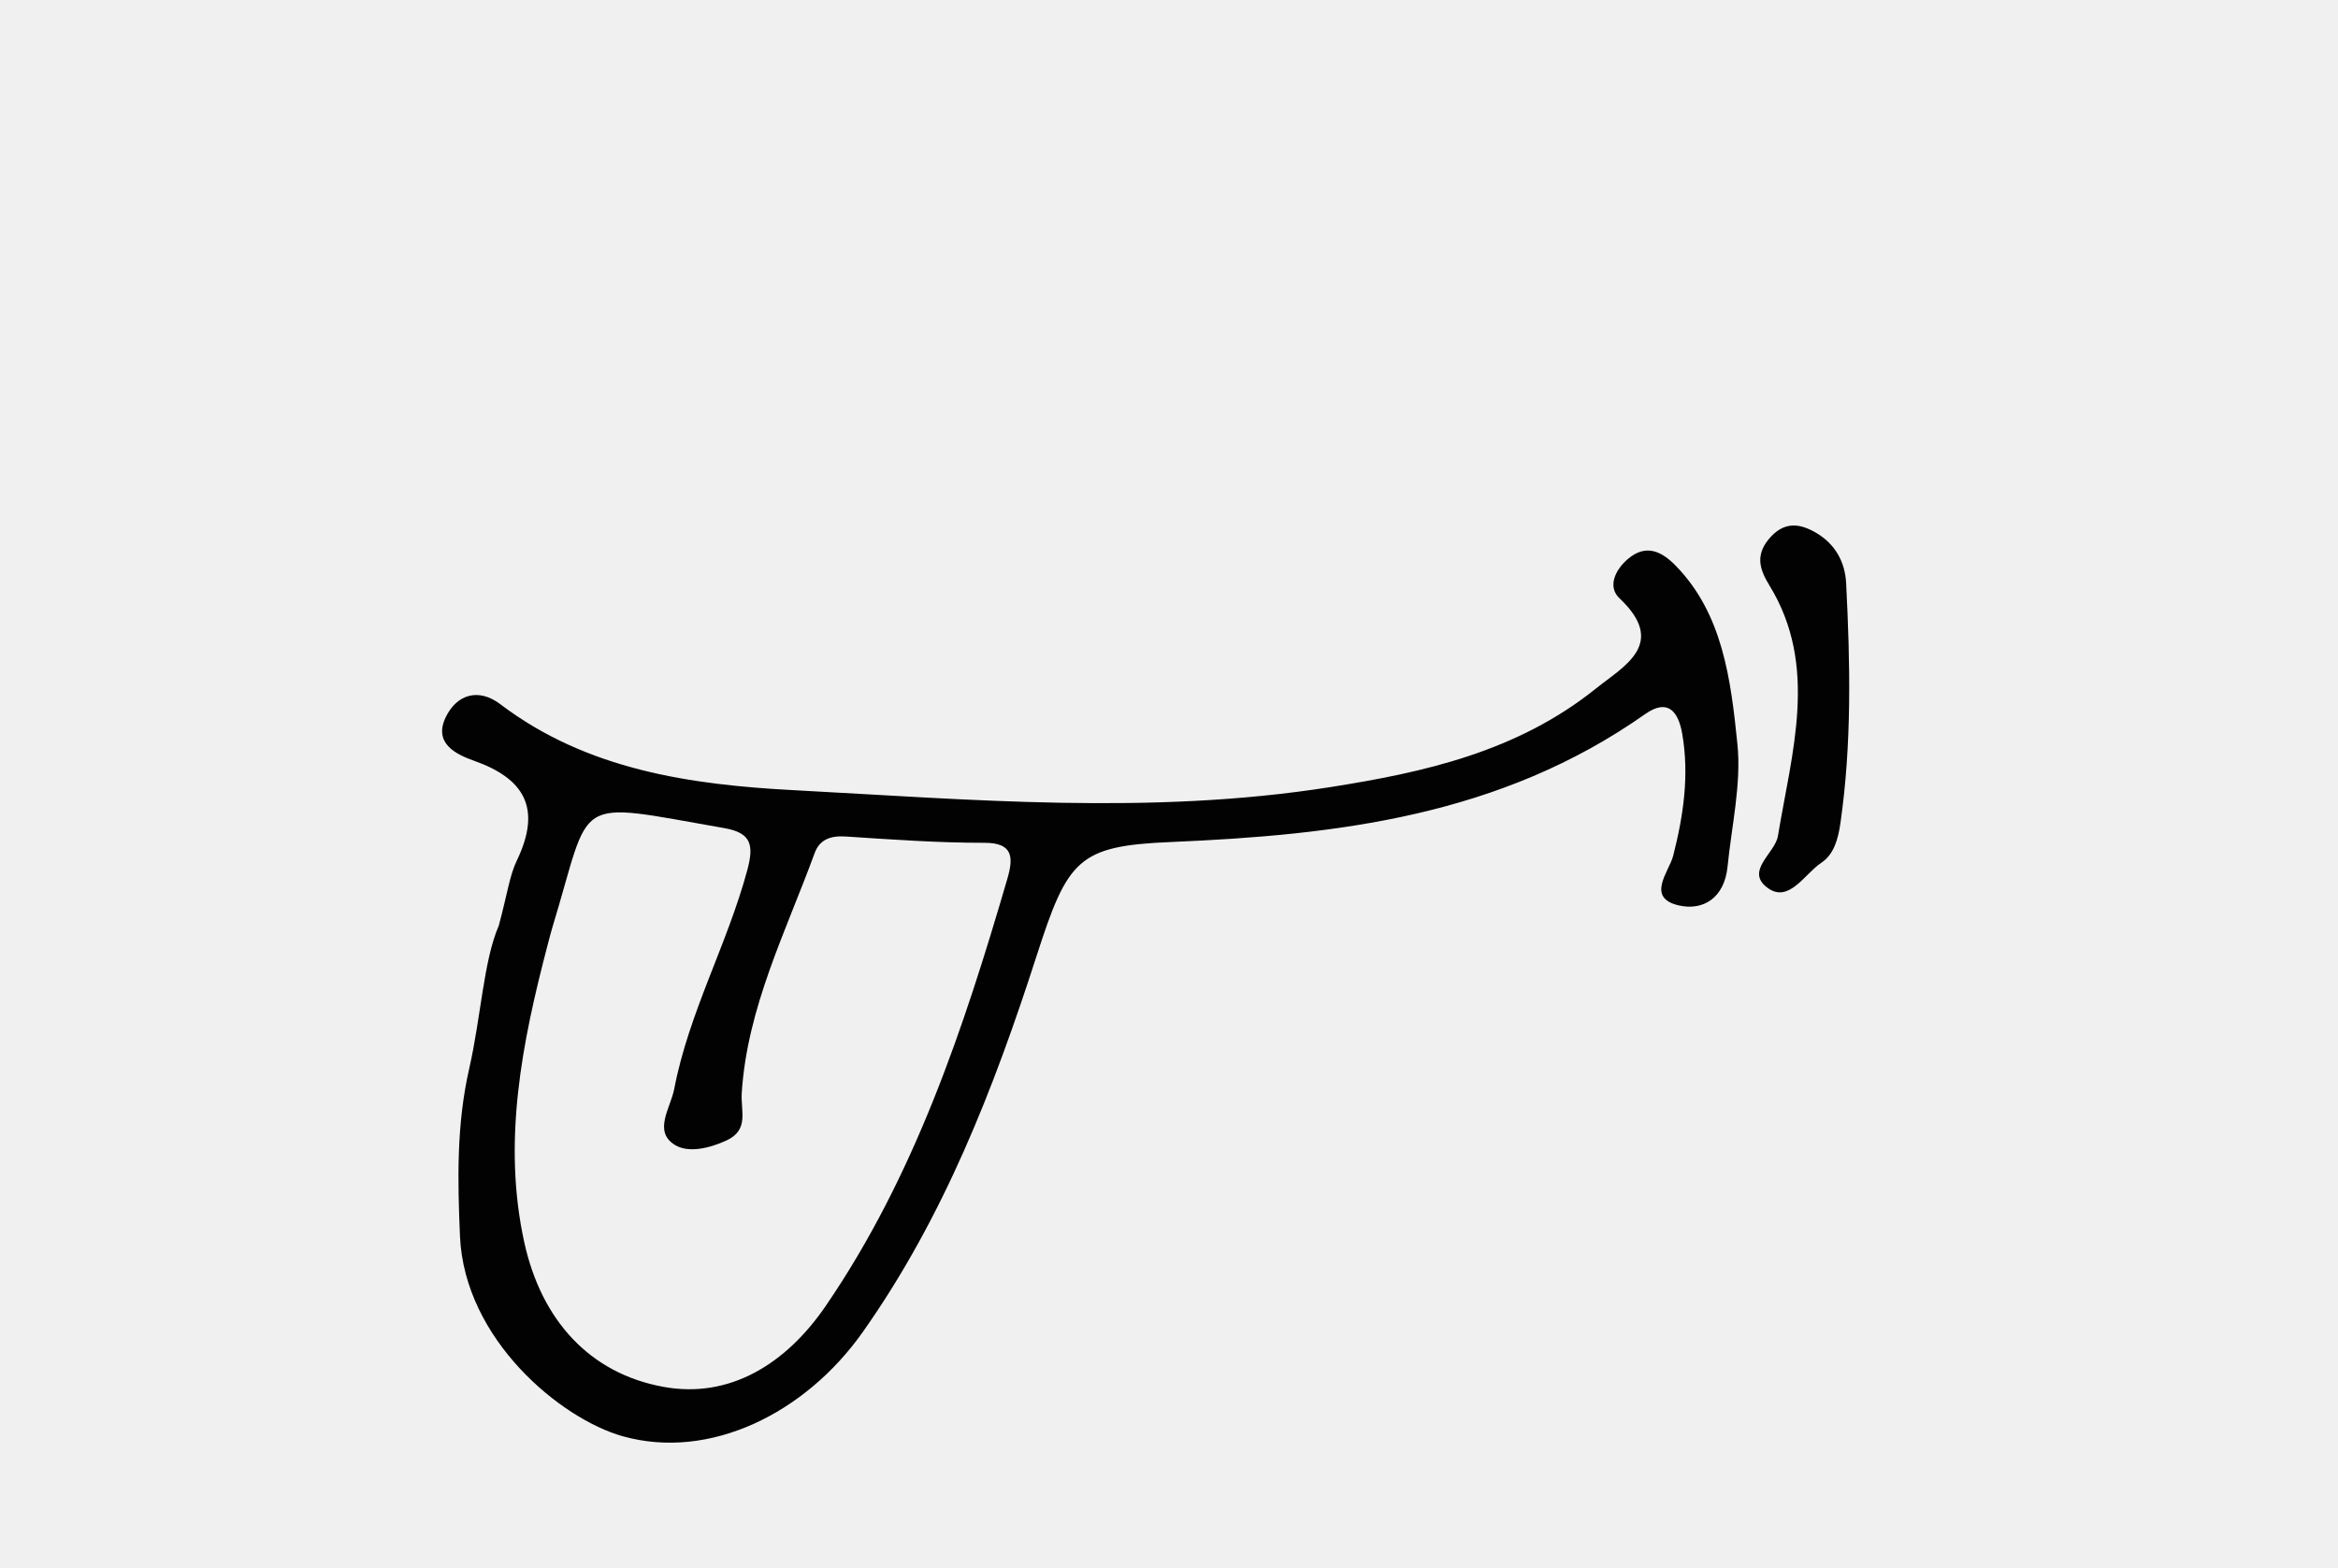
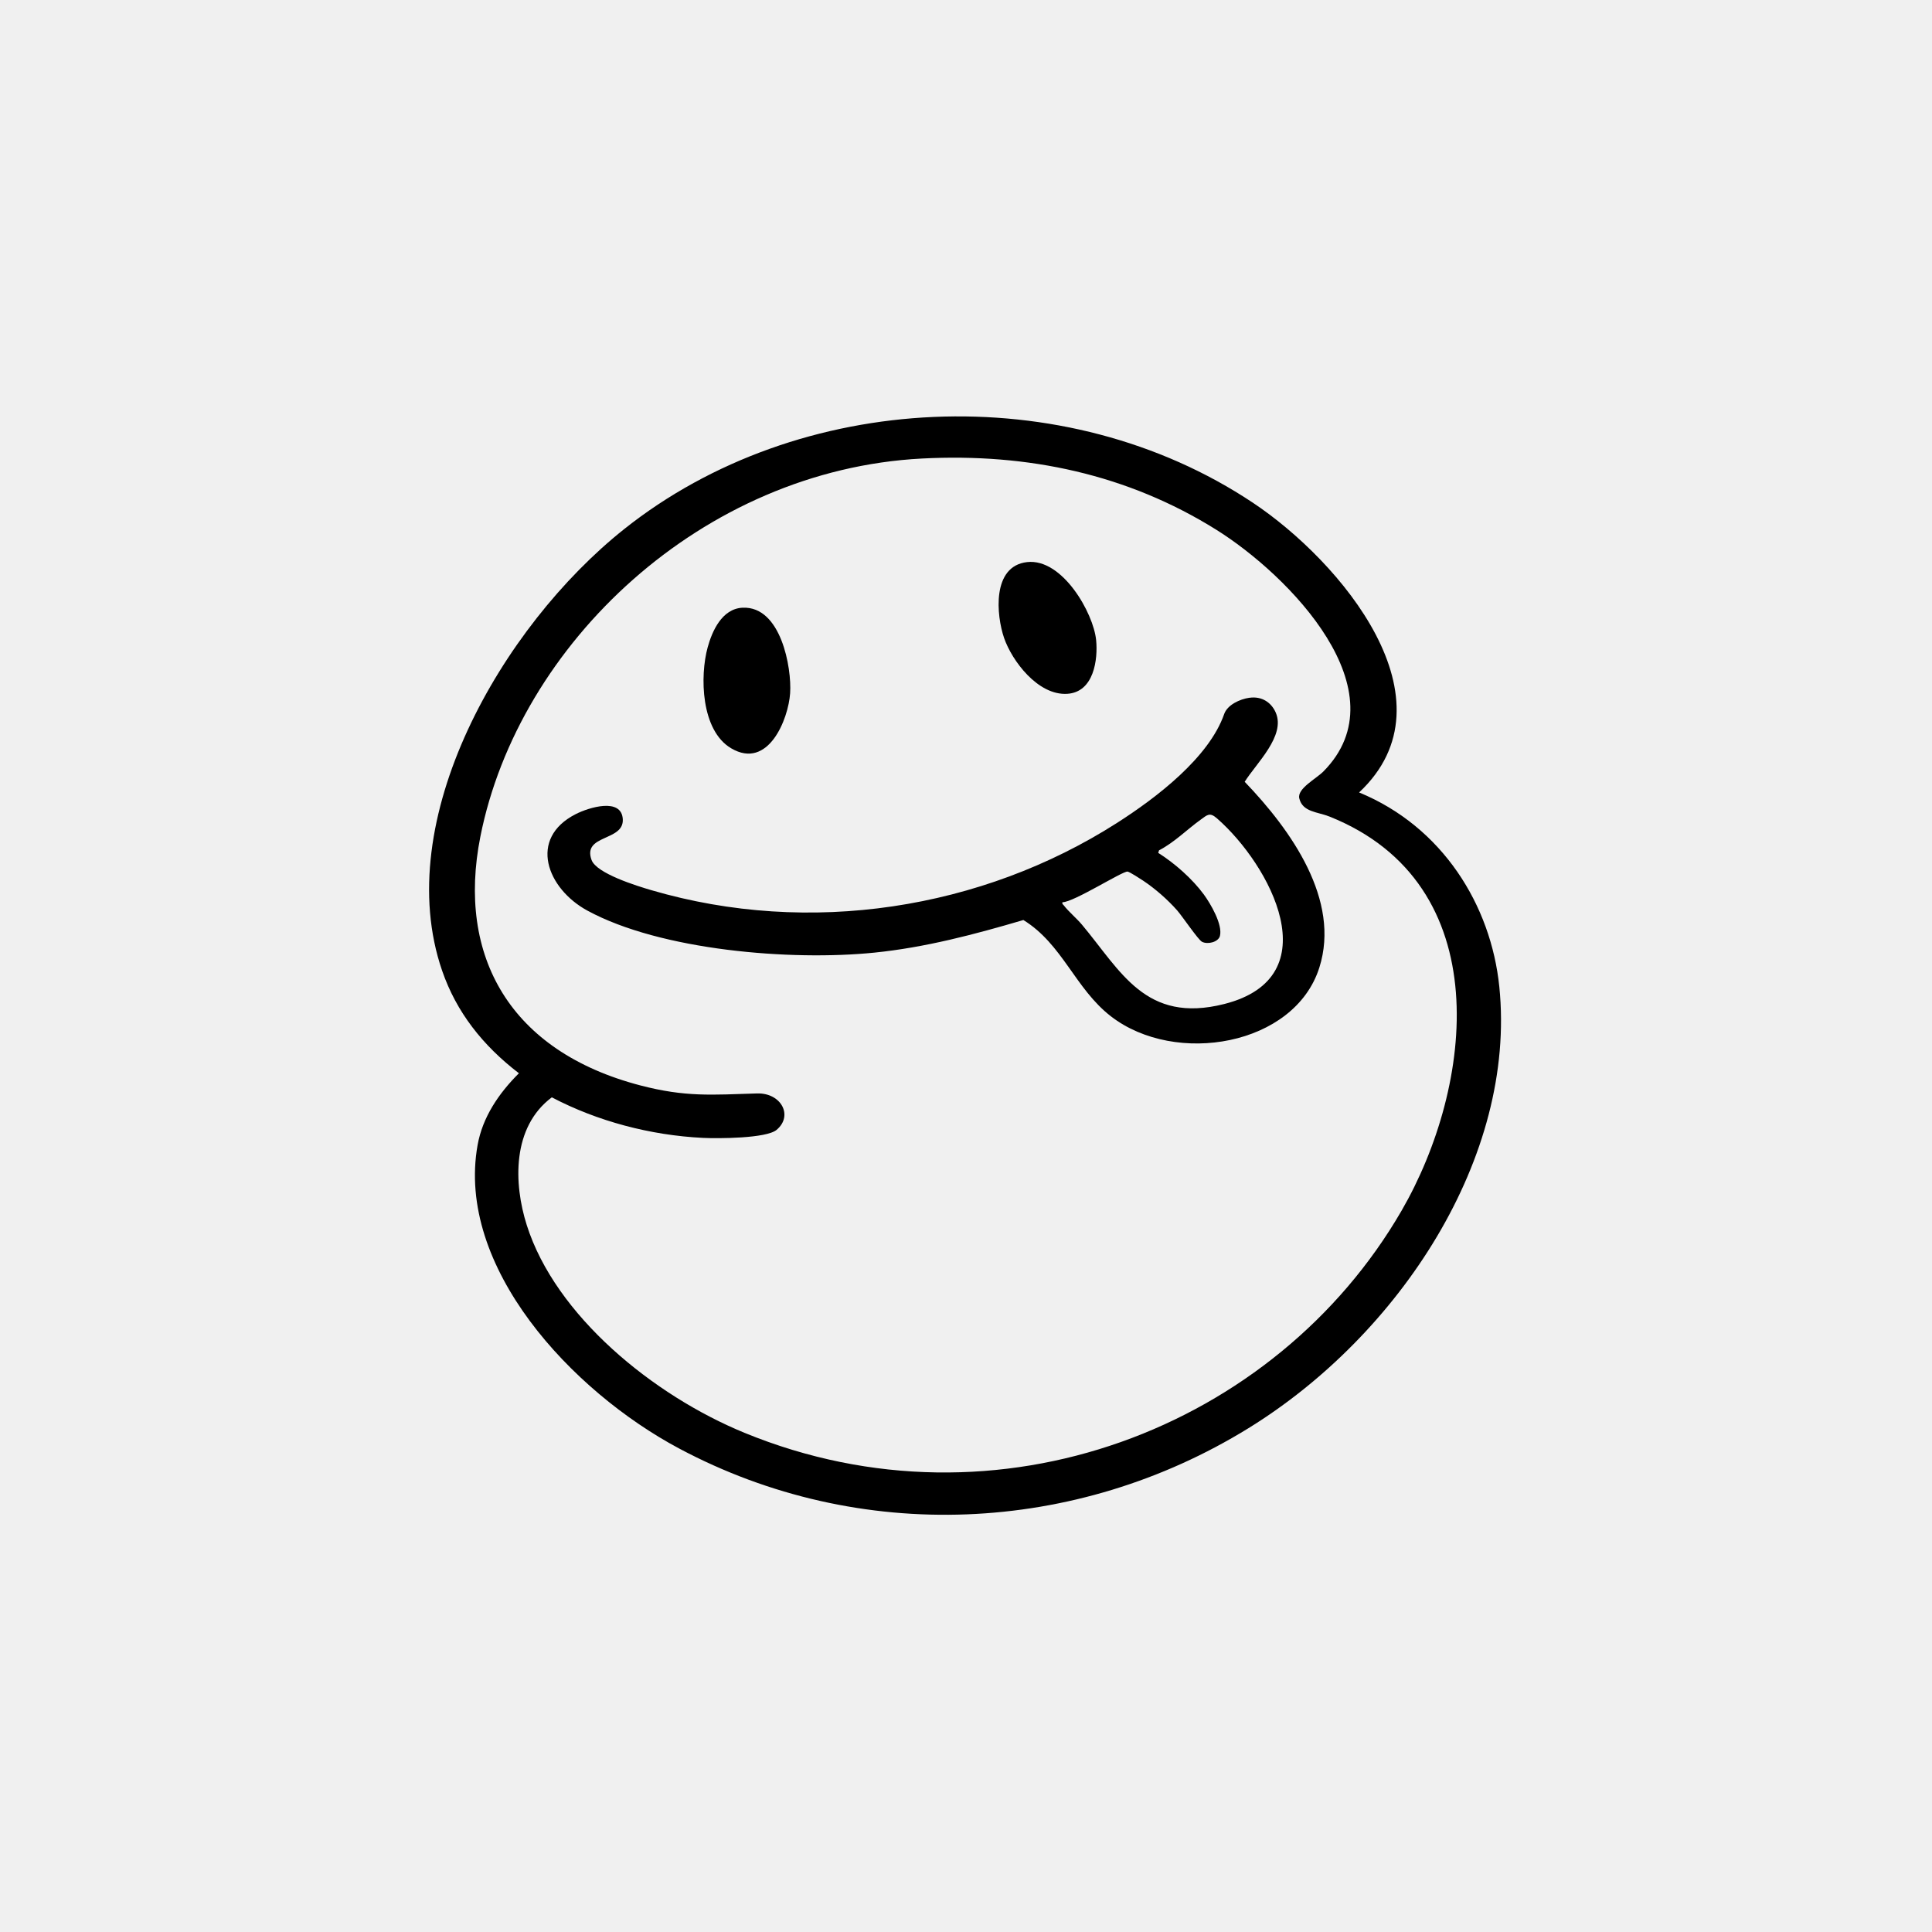
- <svg xmlns="http://www.w3.org/2000/svg" id="Vrstva_1" data-name="Vrstva 1" viewBox="0 0 500 335.39">
+ <svg xmlns="http://www.w3.org/2000/svg" width="650" height="650" viewBox="0 0 650 650" fill="none">
+   <g clip-path="url(#clip0_579_2888)">
+     <path d="M457.255 266.61C485.323 278.162 501.63 304.533 504.428 331.982C510.276 389.37 470.757 449.224 420.008 480.515C362.024 516.273 289.3 519.747 228.467 487.32C192.242 468.006 153.341 426.192 160.685 385.219C162.354 375.911 167.727 367.919 174.582 361.086C162.404 351.749 153.564 340.542 148.751 326.587C131.315 276.019 168.684 210.869 210.002 178.004C268.742 131.291 358.398 127.054 421.555 169.163C450.997 188.793 490.466 235.513 457.255 266.61ZM310.175 154.266C236.264 158.114 174.489 216.552 161.613 281.478C153.614 321.796 171.64 353.749 215.454 365.179C230.654 369.142 239.437 368.344 254.701 367.876C262.764 367.632 266.987 375.328 261.282 380.126C257.808 383.047 241.436 383.068 236.53 382.831C218.835 381.968 200.946 377.22 185.653 369.185C172.223 379.22 172.77 398.167 177.222 412.179C186.911 442.643 219.705 469.437 250.528 482.076C335.675 516.985 429.316 480.278 471.548 407.31C495.717 365.553 504.198 297.447 447.263 274.709C443.264 273.113 438.229 273.249 437.128 268.588C436.359 265.322 442.811 262.006 445.235 259.56C471.929 232.579 433.675 193.469 409.039 178.119C379.395 159.646 345.997 152.403 310.175 154.266Z" fill="black" />
+     <path d="M420.393 234.758C424.529 234.175 427.738 236.333 429.219 239.764C432.593 247.583 422.666 256.776 418.76 263.027C434.427 279.327 451.094 302.813 443.872 325.551C435.513 351.885 395.44 358.69 373.774 341.944C361.732 332.643 357.496 317.66 344.303 309.532C327.91 314.358 311.322 318.768 294.109 320.508C266.077 323.343 222.284 319.76 197.626 306.366C184.002 298.965 177.593 282.097 193.706 273.896C198.122 271.645 209.092 268.25 209.531 275.594C209.977 283.132 195.878 280.658 199.021 289.326C200.676 293.879 214.307 298.08 219.191 299.504C272.378 315.07 330.269 305.935 375.738 276.903C389.304 268.242 406.776 254.805 411.862 240.225C412.927 237.175 417.07 235.211 420.386 234.743L420.393 234.758ZM357.452 303.561C357.265 304.187 357.632 304.244 357.898 304.597C359.445 306.633 362.2 308.942 363.984 311.064C377.054 326.644 385.348 344.512 411.891 337.787C447.584 328.745 427.335 290.959 409.416 275.313C406.971 273.184 406.179 274.17 403.971 275.752C399.303 279.104 395.188 283.355 389.951 286.082L389.671 286.938C395.246 290.448 401.187 295.72 405.007 300.928C407.33 304.093 411.387 311.071 410.438 314.869C409.913 316.969 406.287 317.847 404.388 316.847C403.094 316.164 397.691 308.15 396.008 306.251C392.807 302.648 388.743 299.058 384.643 296.318C383.758 295.728 380.075 293.34 379.363 293.232C377.73 292.994 361.265 303.54 357.467 303.547L357.452 303.561Z" fill="black" />
+     <path d="M249.847 204.46C262.759 203.863 266.398 224.694 265.83 233.226C265.248 241.922 258.479 259.128 245.991 251.755C235.762 245.72 235.446 227.392 238.086 217.796C239.56 212.444 242.833 204.784 249.854 204.453L249.847 204.46Z" fill="black" />
+     <path d="M345.549 189.11C357.425 187.764 367.898 206.265 368.783 215.365C369.409 221.781 368.085 232.866 359.058 233.427C349.182 234.039 340.449 222.285 337.816 214.646C335.198 207.05 333.63 190.455 345.549 189.11Z" fill="black" />
+   </g>
  <defs>
-     <style>
-       .cls-1 {
-         fill: #020202;
-       }
-     </style>
+     <clipPath id="clip0_579_2888">
+       <rect width="360.64" height="369.538" fill="white" transform="translate(144.359 140.096)" />
+     </clipPath>
  </defs>
-   <path class="cls-1" d="M358.97,193.66c5.3,1.24,9.82-1.63,10.48-8.28,.87-8.75,2.98-17.7,2.11-26.22-1.4-13.71-3.1-27.89-13.28-38.24-2.85-2.89-6.25-4.72-10.19-1.31-2.76,2.38-4.31,5.95-1.75,8.36,10.37,9.77,.85,14.57-4.99,19.27-16.85,13.56-36.82,17.99-57.09,21.16-38.28,6-76.46,2.64-114.52,.62-21.92-1.16-44.14-4.27-62.73-18.38-4.67-3.55-9.33-2.13-11.69,2.78-2.68,5.56,2.16,7.93,6.06,9.31,10.41,3.69,14.69,9.85,9.14,21.36-1.54,3.2-1.98,6.95-3.85,13.9-3.27,7.56-3.76,19.33-6.34,30.65-2.71,11.92-2.48,23.75-1.96,35.78,.96,22.14,21.59,39.08,34.78,42.79,18.58,5.23,39.05-4.85,51.35-22.27,17.3-24.5,28.03-52.07,37.16-80.4,6.69-20.76,8.9-23.59,28.74-24.43,35.58-1.51,70.45-5.54,101.44-27.37,4.94-3.48,7.11-.39,7.91,4.19,1.53,8.79,.3,17.42-1.93,26.13-.85,3.33-5.9,8.95,1.15,10.6Zm-182.4,85.71c-8.46,12.36-20.49,19.88-34.7,17.28-15.79-2.88-26.05-14.27-29.71-30.74-4.79-21.58-.54-42.89,5.01-64,.31-1.17,.6-2.34,.95-3.5,8.65-28.4,3.7-27.05,36.79-21.27,5.76,1.01,6.36,3.59,4.9,9-4.3,15.93-12.51,30.5-15.62,46.79-.77,4.04-4.57,9.06,.13,11.97,2.88,1.78,7.36,.75,11.04-.95,4.91-2.28,3.02-6.26,3.27-10.17,1.16-18.29,9.45-34.51,15.6-51.33,1.09-2.97,3.55-3.72,6.61-3.52,9.9,.65,19.81,1.36,29.74,1.35,6.02,0,6.2,3.06,4.87,7.62-9.36,32.09-19.88,63.71-38.88,91.47Z" />
-   <path class="cls-1" d="M377.96,189.88c4.6,3.44,7.94-2.95,11.58-5.36,2.7-1.8,3.58-5.17,4.05-8.45,2.46-17.12,2.09-34.24,1.22-51.35-.24-4.65-2.44-8.38-6.34-10.7-3.61-2.15-7.04-2.57-10.27,1.38-2.94,3.6-1.7,6.71,.21,9.83,10.55,17.21,4.79,35.61,1.81,53.61-.61,3.67-7.07,7.44-2.26,11.04Z" />
</svg>
